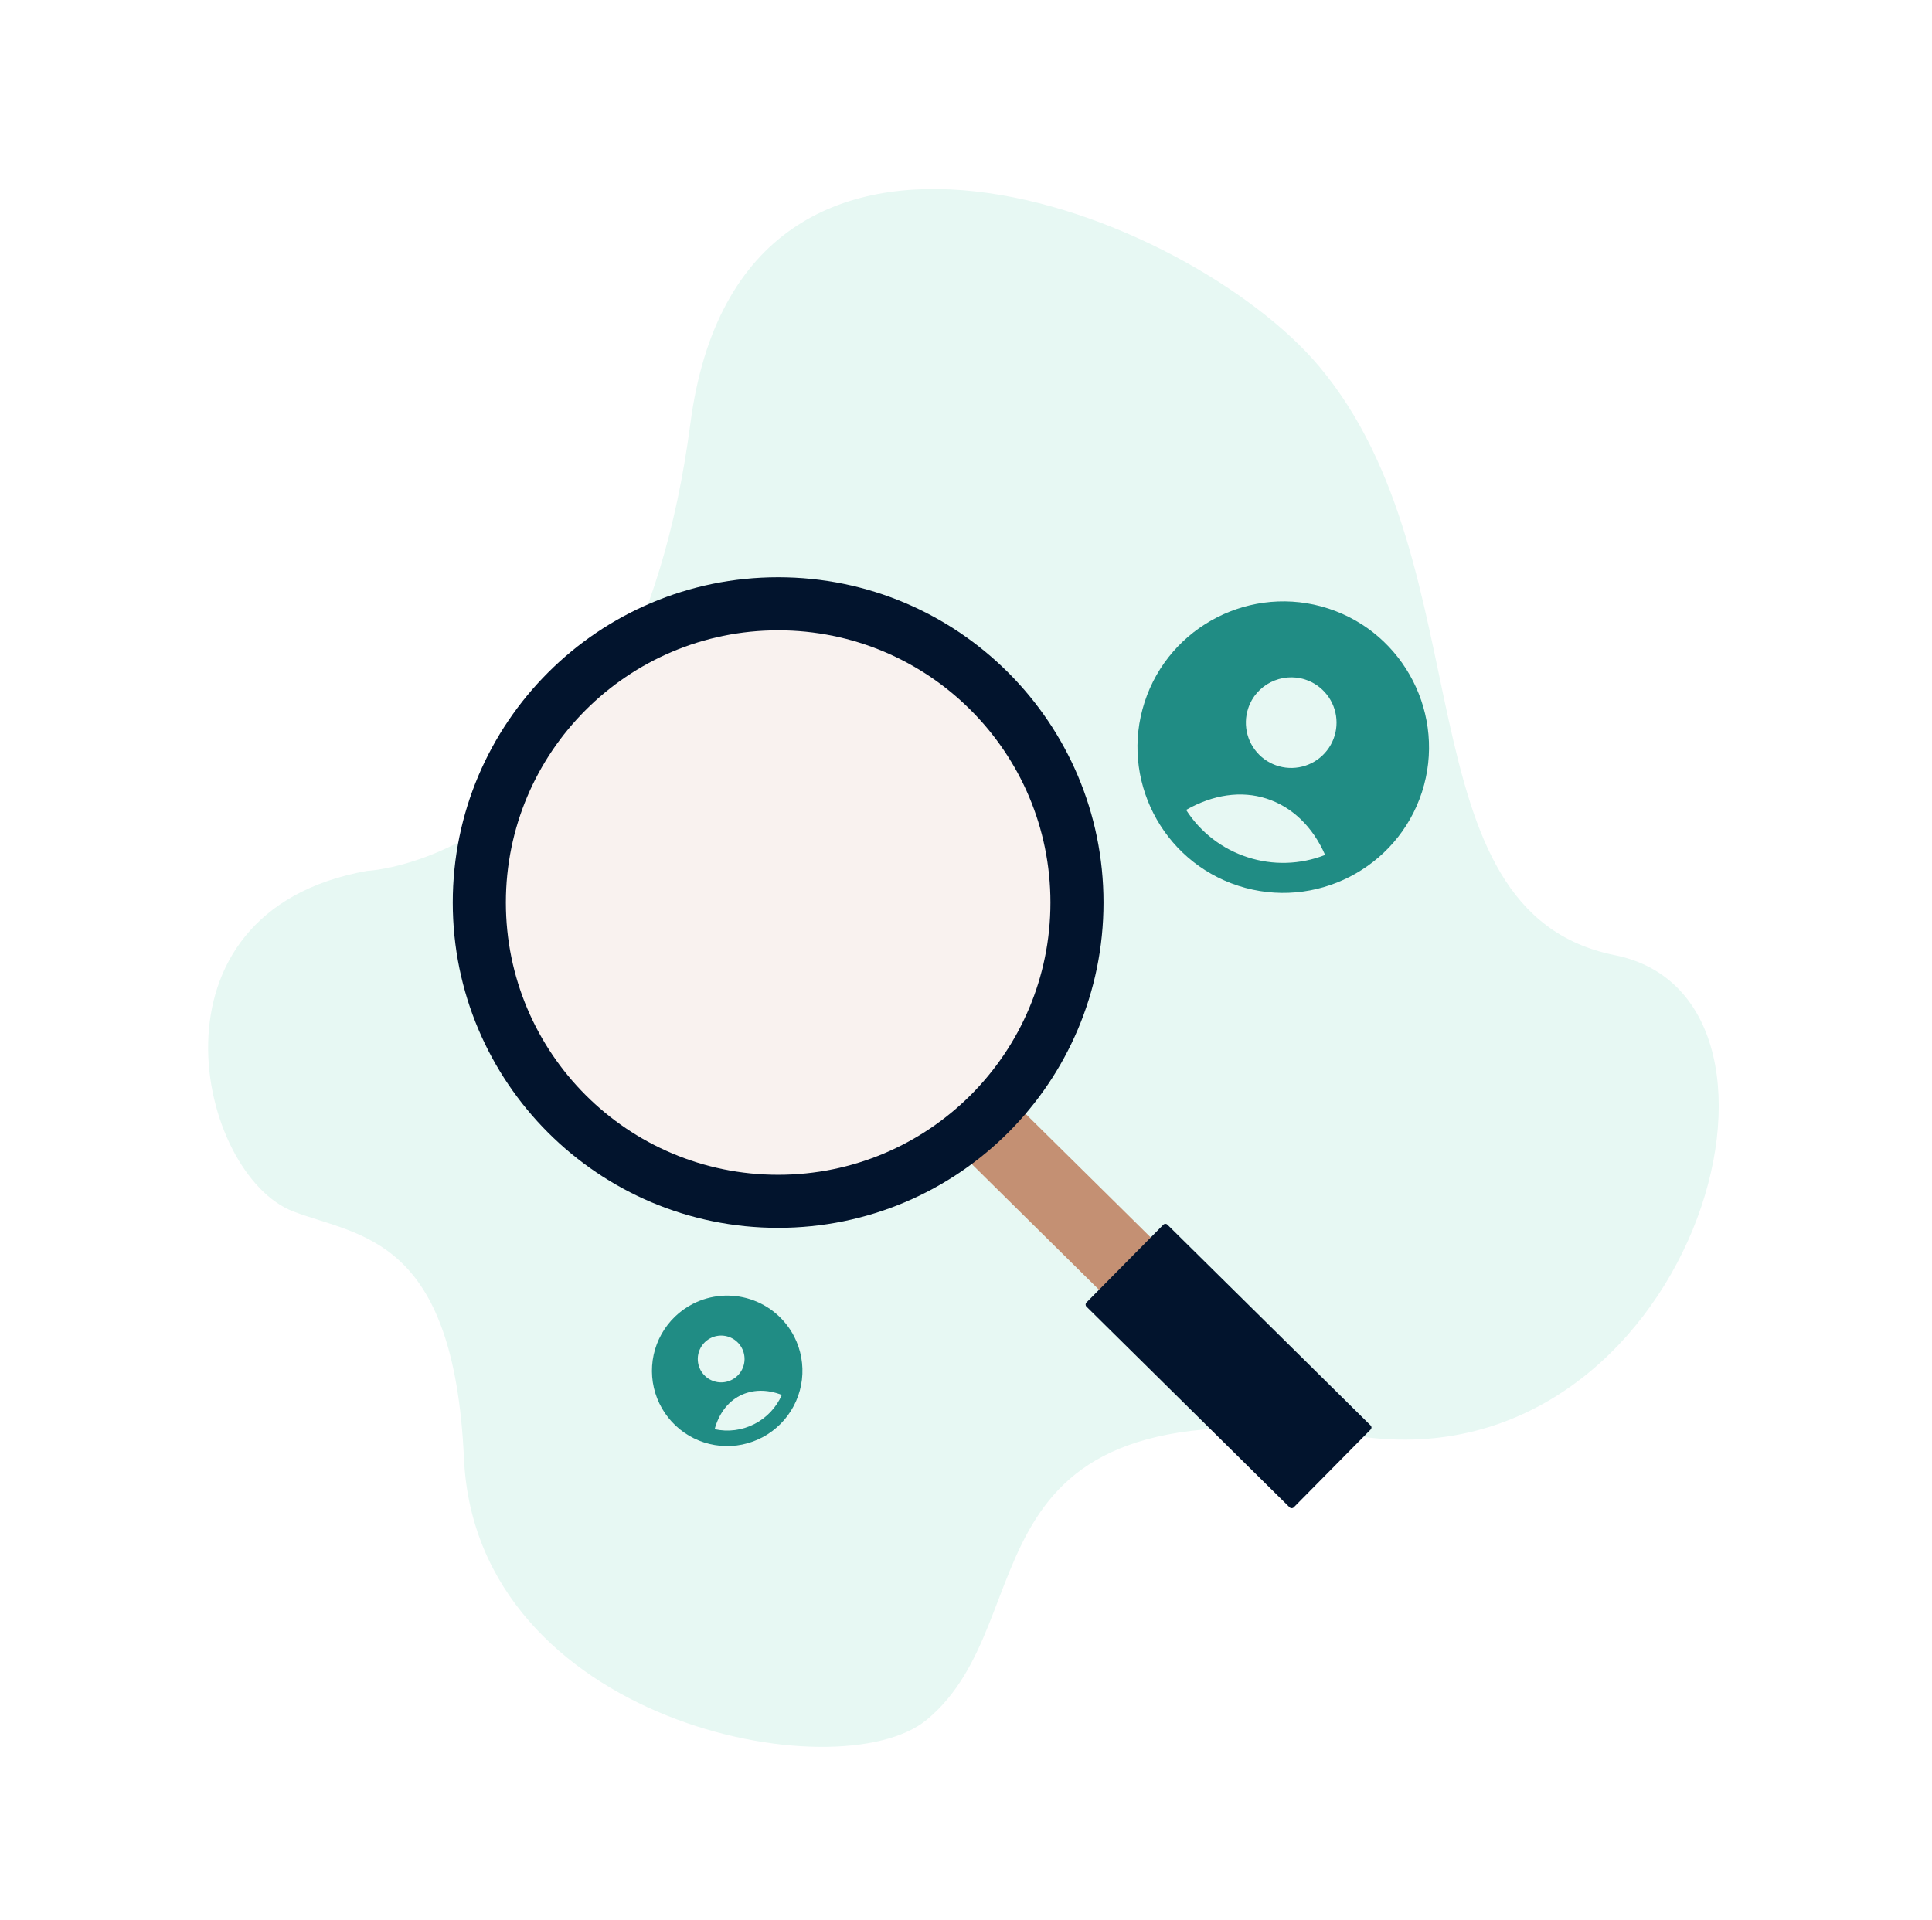
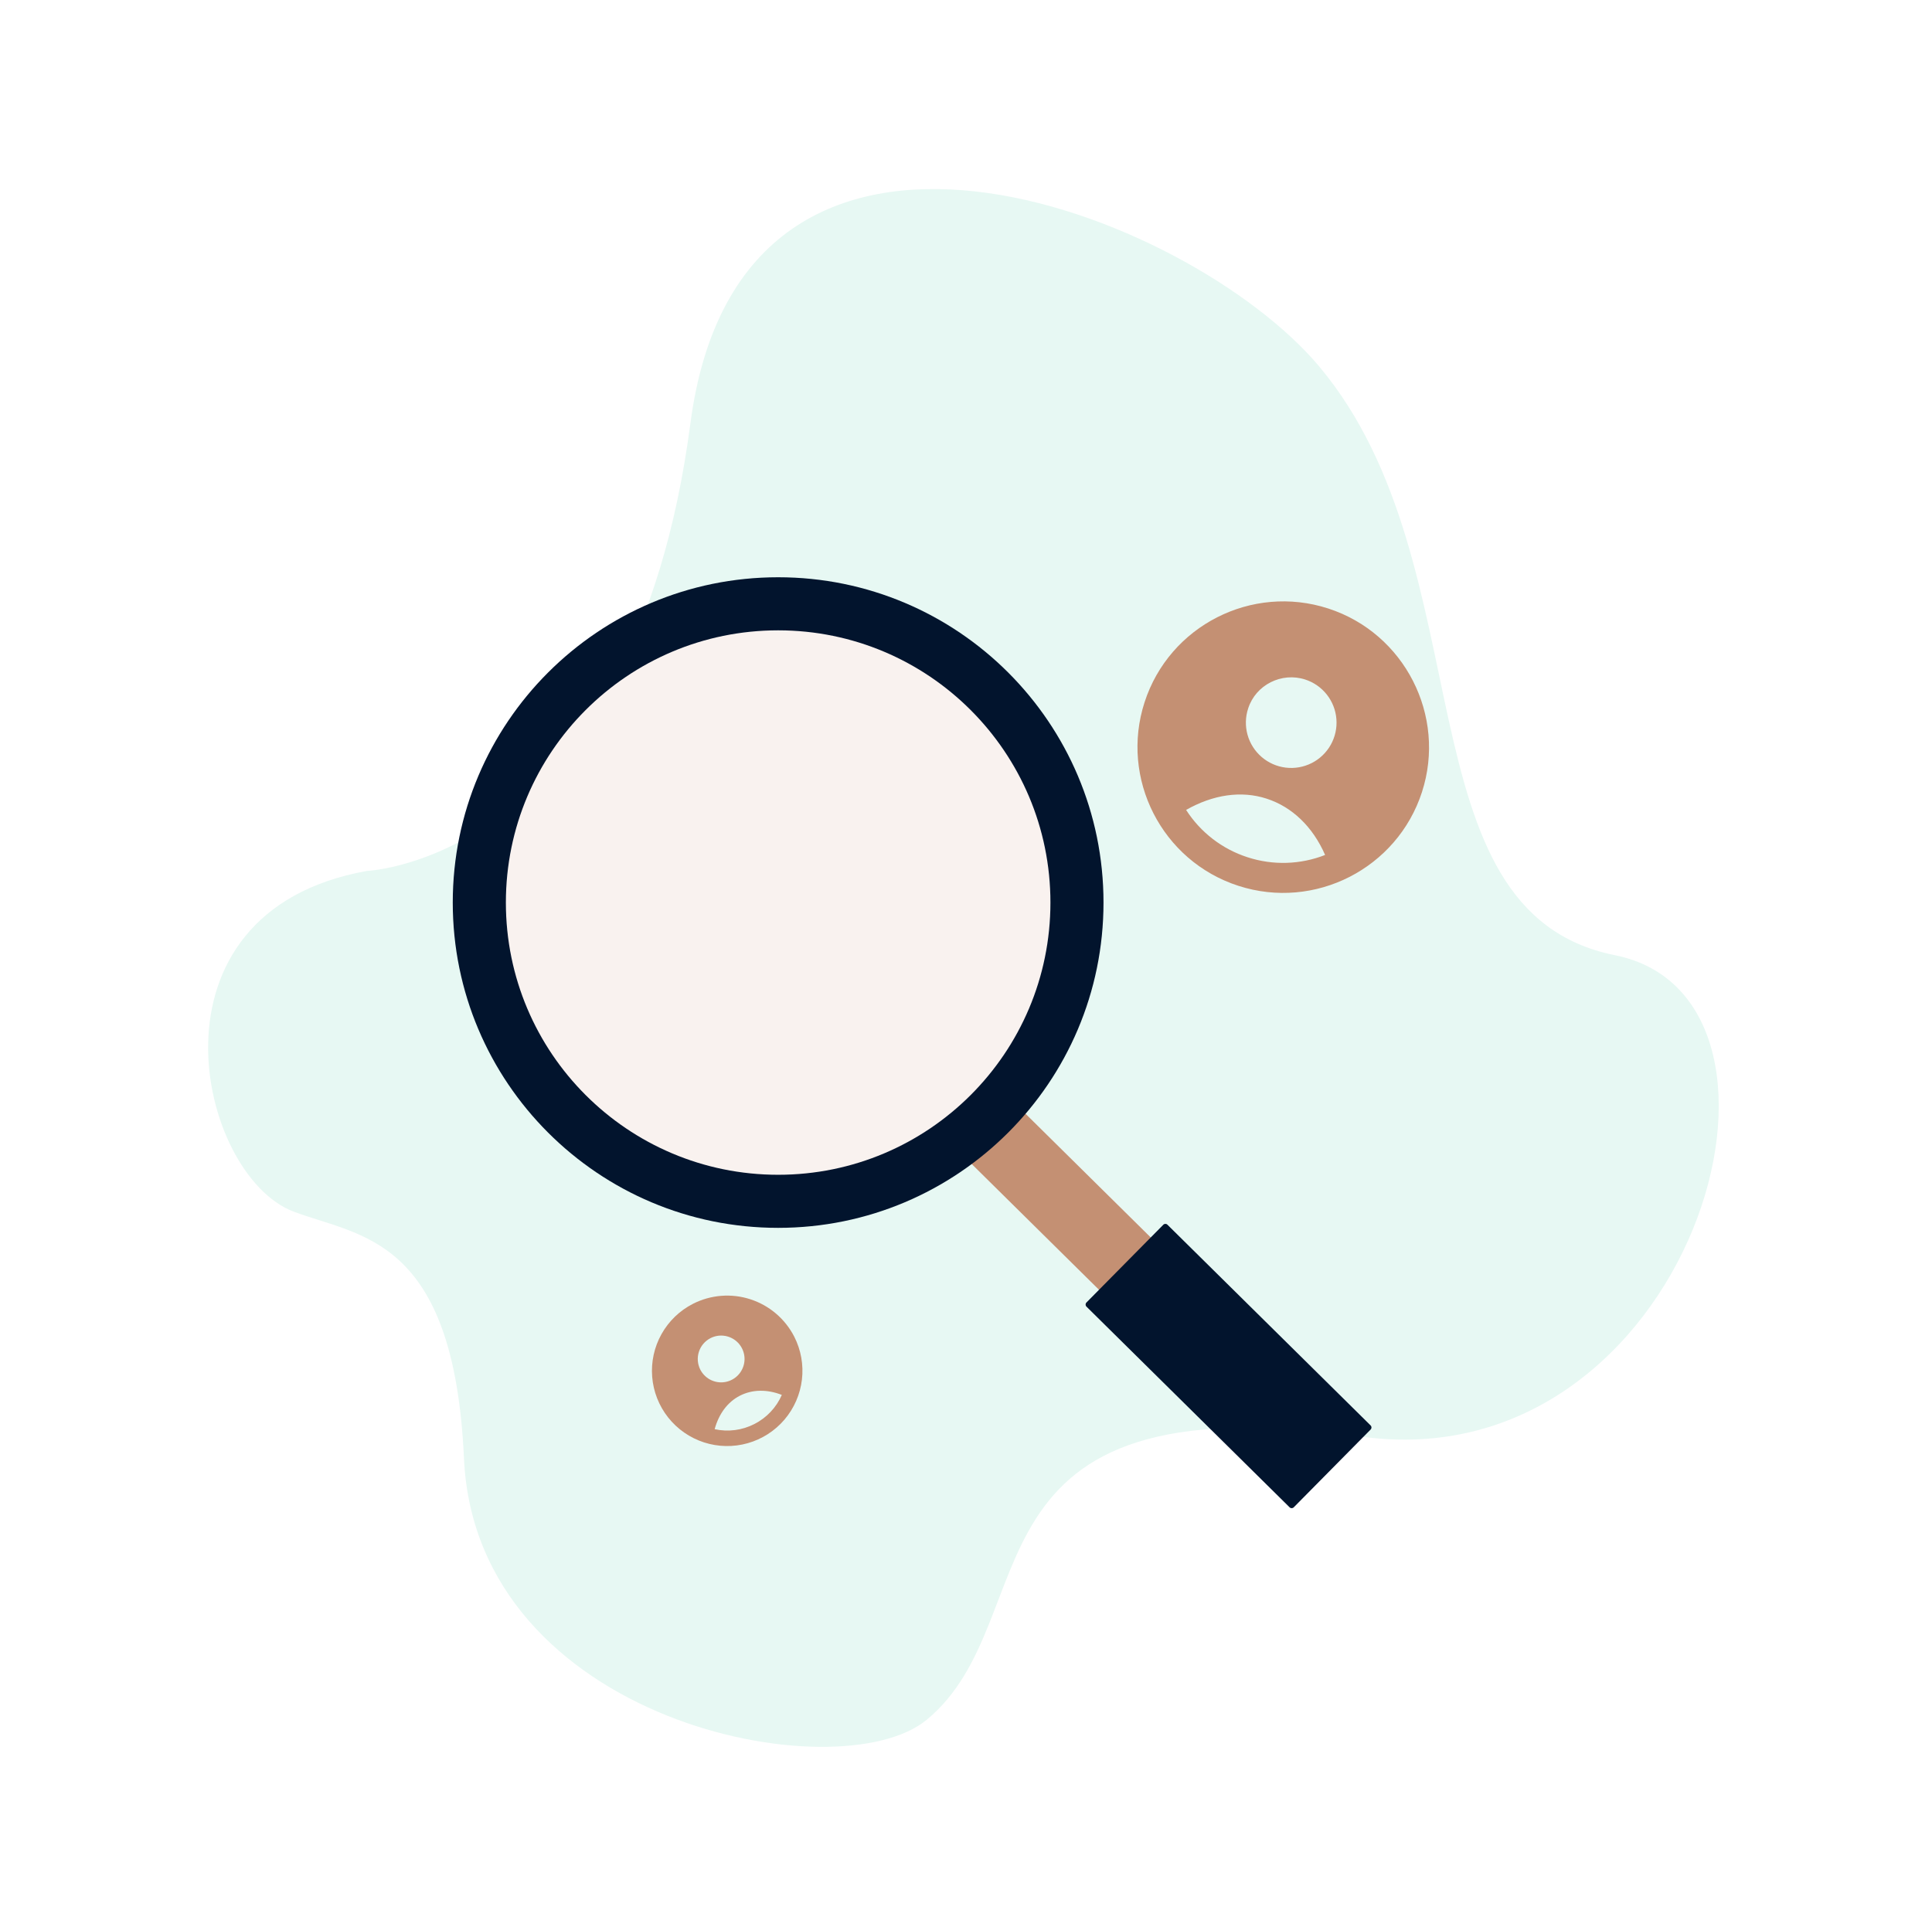
<svg xmlns="http://www.w3.org/2000/svg" width="161" height="160" viewBox="0 0 161 160" fill="none">
  <path d="M30.591 72.59C30.591 72.59 52.746 71.703 57.534 35.285C61.786 2.942 99.144 17.663 109.943 30.556C123.933 47.257 116.475 75.986 134.572 79.616C152.669 83.245 140.851 123.597 113.382 119.735C79.21 114.93 87.478 134.898 77.219 143.35C69.858 149.416 39.67 143.576 38.664 121.557C37.818 103.028 30.002 103.087 24.462 100.986C16.472 97.956 11.438 76.011 30.591 72.59Z" fill="#E7F8F3" />
  <path d="M105.903 113.034L84.137 91.525L79.827 95.887L101.593 117.395L105.903 113.034Z" fill="#c49073" />
  <path d="M114.218 118.812L97.284 102.079C97.19 101.986 97.038 101.987 96.945 102.081L90.535 108.567C90.442 108.662 90.443 108.814 90.537 108.907L107.471 125.64C107.566 125.733 107.718 125.732 107.811 125.638L114.22 119.152C114.314 119.057 114.313 118.905 114.218 118.812Z" fill="#02142d" />
  <path d="M64.844 102.343C79.819 102.343 91.959 90.204 91.959 75.229C91.959 60.255 79.819 48.115 64.844 48.115C49.87 48.115 37.73 60.255 37.73 75.229C37.73 90.204 49.87 102.343 64.844 102.343Z" fill="#02142d" />
  <path d="M64.846 97.919C77.377 97.919 87.536 87.76 87.536 75.229C87.536 62.698 77.377 52.539 64.846 52.539C52.315 52.539 42.156 62.698 42.156 75.229C42.156 87.76 52.315 97.919 64.846 97.919Z" fill="#f9f2ef" />
-   <path d="M110.685 50.718C104.325 48.656 97.452 52.143 95.382 58.529C93.32 64.889 96.807 71.762 103.193 73.832C109.579 75.902 116.435 72.381 118.497 66.021C120.558 59.66 117.045 52.779 110.685 50.718ZM108.766 56.639C109.478 56.869 110.105 57.306 110.568 57.894C111.031 58.482 111.31 59.194 111.367 59.94C111.425 60.686 111.26 61.433 110.893 62.085C110.526 62.737 109.974 63.266 109.306 63.603C108.639 63.941 107.885 64.073 107.143 63.982C106.4 63.892 105.701 63.582 105.134 63.094C104.567 62.605 104.158 61.959 103.959 61.237C103.76 60.516 103.78 59.752 104.016 59.042C104.652 57.077 106.801 56.002 108.766 56.639ZM103.964 71.453C101.851 70.772 100.041 69.377 98.843 67.508C101.084 66.234 103.428 65.88 105.548 66.567C107.668 67.254 109.392 68.898 110.426 71.262C108.359 72.073 106.075 72.141 103.964 71.453Z" fill="#208C84" />
-   <path d="M57.748 108.674C56.643 109.237 55.731 110.116 55.126 111.199C54.52 112.281 54.25 113.519 54.348 114.756C54.446 115.992 54.909 117.171 55.677 118.145C56.446 119.118 57.486 119.842 58.666 120.225C59.846 120.607 61.112 120.631 62.306 120.293C63.499 119.956 64.566 119.272 65.371 118.328C66.175 117.385 66.682 116.223 66.827 114.992C66.972 113.76 66.749 112.513 66.185 111.408C65.427 109.928 64.114 108.809 62.532 108.296C60.95 107.783 59.23 107.919 57.748 108.674ZM59.209 111.535C59.553 111.359 59.941 111.29 60.325 111.335C60.709 111.381 61.07 111.539 61.364 111.79C61.657 112.042 61.869 112.374 61.973 112.746C62.078 113.118 62.069 113.513 61.948 113.88C61.828 114.247 61.601 114.57 61.297 114.808C60.992 115.046 60.624 115.188 60.239 115.217C59.854 115.245 59.469 115.158 59.133 114.968C58.797 114.777 58.525 114.491 58.352 114.146C58.123 113.685 58.084 113.153 58.244 112.664C58.405 112.175 58.751 111.77 59.209 111.535V111.535ZM62.863 118.695C61.843 119.218 60.674 119.369 59.554 119.124C59.907 117.841 60.633 116.856 61.658 116.333C62.683 115.81 63.912 115.781 65.152 116.267C64.694 117.317 63.885 118.175 62.863 118.695V118.695Z" fill="#208C84" />
+   <path d="M110.685 50.718C104.325 48.656 97.452 52.143 95.382 58.529C93.32 64.889 96.807 71.762 103.193 73.832C109.579 75.902 116.435 72.381 118.497 66.021C120.558 59.66 117.045 52.779 110.685 50.718ZM108.766 56.639C109.478 56.869 110.105 57.306 110.568 57.894C111.031 58.482 111.31 59.194 111.367 59.94C111.425 60.686 111.26 61.433 110.893 62.085C110.526 62.737 109.974 63.266 109.306 63.603C108.639 63.941 107.885 64.073 107.143 63.982C106.4 63.892 105.701 63.582 105.134 63.094C104.567 62.605 104.158 61.959 103.959 61.237C103.76 60.516 103.78 59.752 104.016 59.042C104.652 57.077 106.801 56.002 108.766 56.639ZM103.964 71.453C101.851 70.772 100.041 69.377 98.843 67.508C101.084 66.234 103.428 65.88 105.548 66.567C107.668 67.254 109.392 68.898 110.426 71.262C108.359 72.073 106.075 72.141 103.964 71.453Z" fill="#c49073" />
+   <path d="M57.748 108.674C56.643 109.237 55.731 110.116 55.126 111.199C54.52 112.281 54.25 113.519 54.348 114.756C54.446 115.992 54.909 117.171 55.677 118.145C56.446 119.118 57.486 119.842 58.666 120.225C59.846 120.607 61.112 120.631 62.306 120.293C63.499 119.956 64.566 119.272 65.371 118.328C66.175 117.385 66.682 116.223 66.827 114.992C66.972 113.76 66.749 112.513 66.185 111.408C65.427 109.928 64.114 108.809 62.532 108.296C60.95 107.783 59.23 107.919 57.748 108.674ZM59.209 111.535C59.553 111.359 59.941 111.29 60.325 111.335C60.709 111.381 61.07 111.539 61.364 111.79C61.657 112.042 61.869 112.374 61.973 112.746C62.078 113.118 62.069 113.513 61.948 113.88C61.828 114.247 61.601 114.57 61.297 114.808C60.992 115.046 60.624 115.188 60.239 115.217C59.854 115.245 59.469 115.158 59.133 114.968C58.797 114.777 58.525 114.491 58.352 114.146C58.123 113.685 58.084 113.153 58.244 112.664C58.405 112.175 58.751 111.77 59.209 111.535V111.535ZM62.863 118.695C61.843 119.218 60.674 119.369 59.554 119.124C59.907 117.841 60.633 116.856 61.658 116.333C62.683 115.81 63.912 115.781 65.152 116.267C64.694 117.317 63.885 118.175 62.863 118.695V118.695Z" fill="#c49073" />
</svg>
